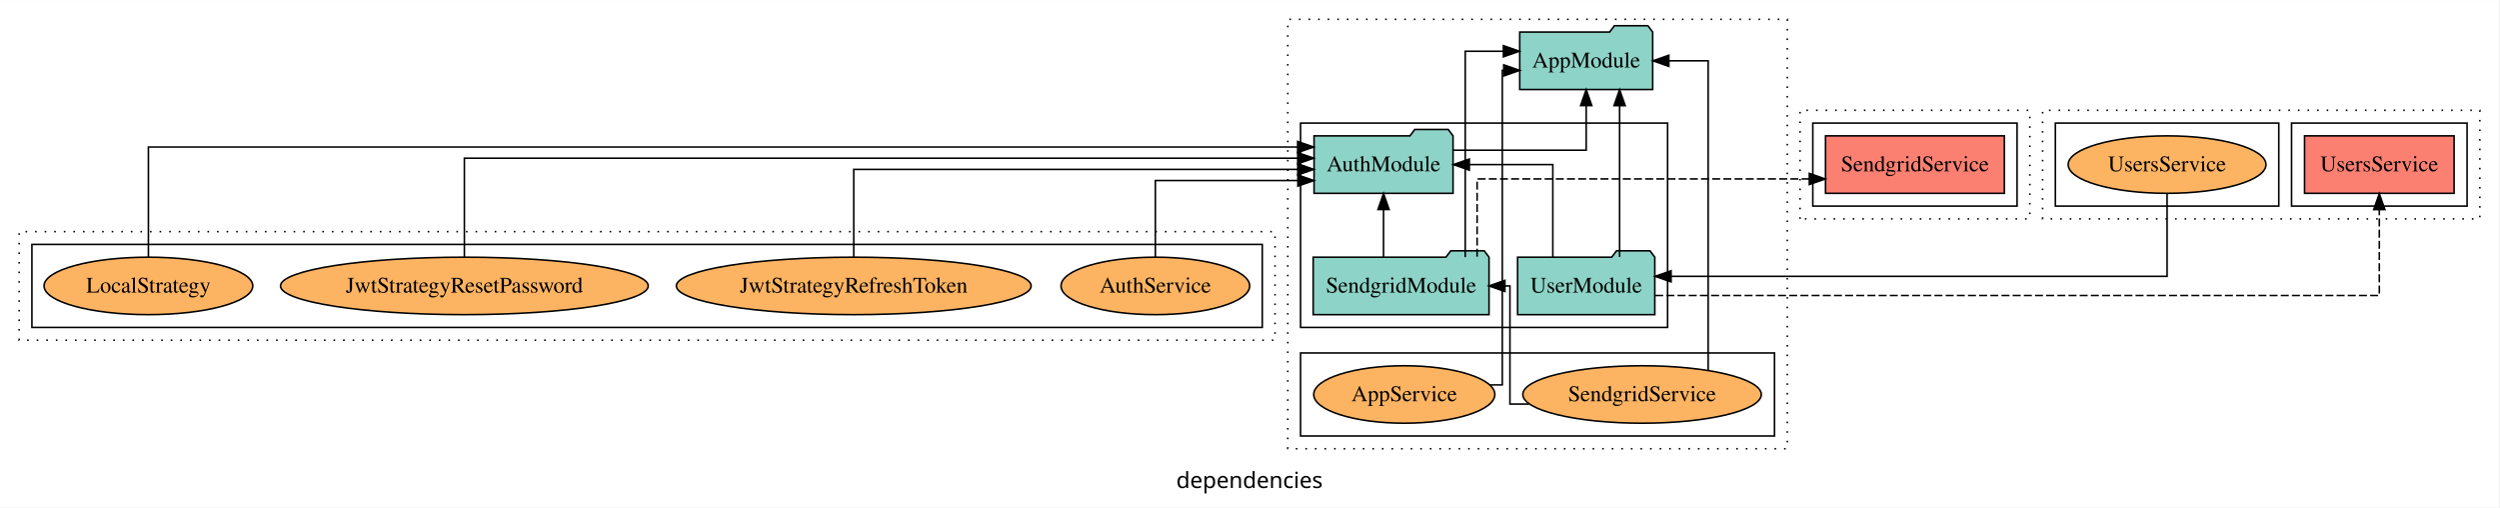
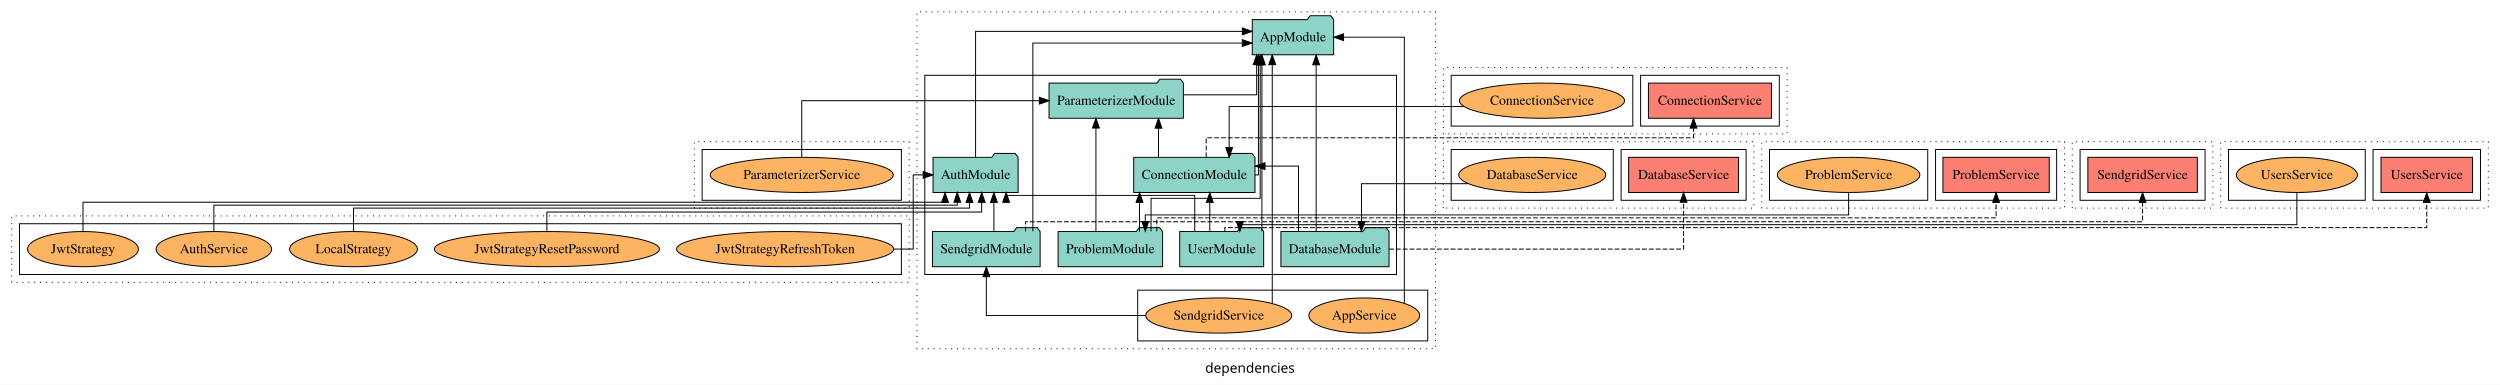
- <svg xmlns="http://www.w3.org/2000/svg" width="1566pt" height="318pt" viewBox="0.00 0.00 1566.00 317.80">
-   <g id="graph0" class="graph" transform="scale(1 1) rotate(0) translate(4 313.8)">
-     <polygon fill="white" stroke="transparent" points="-4,4 -4,-313.8 1562,-313.8 1562,4 -4,4" />
-     <text text-anchor="middle" x="779" y="-8.2" font-family="sans-serif" font-size="14.00">dependencies</text>
+ <svg xmlns="http://www.w3.org/2000/svg" width="2560pt" height="394pt" viewBox="0.00 0.00 2560.00 393.80">
+   <g id="graph0" class="graph" transform="scale(1 1) rotate(0) translate(4 389.8)">
+     <polygon fill="white" stroke="transparent" points="-4,4 -4,-389.8 2556,-389.8 2556,4 -4,4" />
+     <text text-anchor="middle" x="1276" y="-8.2" font-family="sans-serif" font-size="14.00">dependencies</text>
    <g id="clust1" class="cluster">
-       <polygon fill="none" stroke="black" stroke-dasharray="1,5" points="803,-32.8 803,-301.8 1116,-301.8 1116,-32.8 803,-32.8" />
+       <polygon fill="none" stroke="black" stroke-dasharray="1,5" points="935,-32.8 935,-377.8 1466,-377.8 1466,-32.8 935,-32.8" />
    </g>
    <g id="clust3" class="cluster">
-       <polygon fill="none" stroke="black" points="811,-108.8 811,-236.8 1041,-236.8 1041,-108.8 811,-108.8" />
+       <polygon fill="none" stroke="black" points="943,-108.8 943,-312.8 1426,-312.8 1426,-108.8 943,-108.8" />
    </g>
    <g id="clust6" class="cluster">
-       <polygon fill="none" stroke="black" points="811,-40.8 811,-92.8 1108,-92.8 1108,-40.8 811,-40.8" />
+       <polygon fill="none" stroke="black" points="1161,-40.8 1161,-92.8 1458,-92.8 1458,-40.8 1161,-40.8" />
    </g>
    <g id="clust7" class="cluster">
-       <polygon fill="none" stroke="black" stroke-dasharray="1,5" points="8,-100.8 8,-168.8 795,-168.8 795,-100.8 8,-100.8" />
+       <polygon fill="none" stroke="black" stroke-dasharray="1,5" points="8,-100.8 8,-168.8 927,-168.8 927,-100.8 8,-100.8" />
    </g>
    <g id="clust12" class="cluster">
-       <polygon fill="none" stroke="black" points="16,-108.8 16,-160.8 787,-160.8 787,-108.8 16,-108.8" />
+       <polygon fill="none" stroke="black" points="16,-108.8 16,-160.8 919,-160.8 919,-108.8 16,-108.8" />
    </g>
    <g id="clust13" class="cluster">
-       <polygon fill="none" stroke="black" stroke-dasharray="1,5" points="1124,-176.8 1124,-244.8 1268,-244.8 1268,-176.8 1124,-176.8" />
+       <polygon fill="none" stroke="black" stroke-dasharray="1,5" points="1474,-252.8 1474,-320.8 1826,-320.8 1826,-252.8 1474,-252.8" />
    </g>
    <g id="clust16" class="cluster">
-       <polygon fill="none" stroke="black" points="1132,-184.8 1132,-236.8 1260,-236.8 1260,-184.8 1132,-184.8" />
+       <polygon fill="none" stroke="black" points="1676,-260.8 1676,-312.8 1818,-312.8 1818,-260.8 1676,-260.8" />
+     </g>
+     <g id="clust18" class="cluster">
+       <polygon fill="none" stroke="black" points="1482,-260.8 1482,-312.8 1668,-312.8 1668,-260.8 1482,-260.8" />
    </g>
    <g id="clust19" class="cluster">
-       <polygon fill="none" stroke="black" stroke-dasharray="1,5" points="1276,-176.8 1276,-244.8 1550,-244.8 1550,-176.8 1276,-176.8" />
+       <polygon fill="none" stroke="black" stroke-dasharray="1,5" points="1474,-176.8 1474,-244.8 1792,-244.8 1792,-176.8 1474,-176.8" />
    </g>
    <g id="clust22" class="cluster">
-       <polygon fill="none" stroke="black" points="1432,-184.8 1432,-236.8 1542,-236.8 1542,-184.8 1432,-184.8" />
+       <polygon fill="none" stroke="black" points="1656,-184.8 1656,-236.8 1784,-236.8 1784,-184.8 1656,-184.8" />
    </g>
    <g id="clust24" class="cluster">
-       <polygon fill="none" stroke="black" points="1284,-184.8 1284,-236.8 1424,-236.8 1424,-184.8 1284,-184.8" />
+       <polygon fill="none" stroke="black" points="1482,-184.8 1482,-236.8 1648,-236.8 1648,-184.8 1482,-184.8" />
+     </g>
+     <g id="clust25" class="cluster">
+       <polygon fill="none" stroke="black" stroke-dasharray="1,5" points="707,-176.8 707,-244.8 927,-244.8 927,-176.8 707,-176.8" />
+     </g>
+     <g id="clust30" class="cluster">
+       <polygon fill="none" stroke="black" points="715,-184.8 715,-236.8 919,-236.8 919,-184.8 715,-184.8" />
+     </g>
+     <g id="clust31" class="cluster">
+       <polygon fill="none" stroke="black" stroke-dasharray="1,5" points="1800,-176.8 1800,-244.8 2110,-244.8 2110,-176.8 1800,-176.8" />
+     </g>
+     <g id="clust34" class="cluster">
+       <polygon fill="none" stroke="black" points="1978,-184.8 1978,-236.8 2102,-236.8 2102,-184.8 1978,-184.8" />
+     </g>
+     <g id="clust36" class="cluster">
+       <polygon fill="none" stroke="black" points="1808,-184.8 1808,-236.8 1970,-236.8 1970,-184.8 1808,-184.8" />
+     </g>
+     <g id="clust37" class="cluster">
+       <polygon fill="none" stroke="black" stroke-dasharray="1,5" points="2118,-176.8 2118,-244.8 2262,-244.8 2262,-176.8 2118,-176.8" />
+     </g>
+     <g id="clust40" class="cluster">
+       <polygon fill="none" stroke="black" points="2126,-184.8 2126,-236.8 2254,-236.8 2254,-184.8 2126,-184.8" />
+     </g>
+     <g id="clust43" class="cluster">
+       <polygon fill="none" stroke="black" stroke-dasharray="1,5" points="2270,-176.8 2270,-244.8 2544,-244.8 2544,-176.8 2270,-176.8" />
+     </g>
+     <g id="clust46" class="cluster">
+       <polygon fill="none" stroke="black" points="2426,-184.8 2426,-236.8 2536,-236.8 2536,-184.8 2426,-184.8" />
+     </g>
+     <g id="clust48" class="cluster">
+       <polygon fill="none" stroke="black" points="2278,-184.8 2278,-236.8 2418,-236.8 2418,-184.8 2278,-184.8" />
    </g>
    <g id="node1" class="node">
-       <polygon fill="#8dd3c7" stroke="black" points="906.55,-228.8 903.55,-232.8 882.55,-232.8 879.55,-228.8 819.45,-228.8 819.45,-192.8 906.55,-192.8 906.55,-228.8" />
-       <text text-anchor="middle" x="863" y="-206.6" font-family="Times,serif" font-size="14.00">AuthModule</text>
+       <polygon fill="#8dd3c7" stroke="black" points="1038.55,-228.8 1035.55,-232.8 1014.55,-232.8 1011.55,-228.8 951.45,-228.8 951.45,-192.8 1038.55,-192.8 1038.55,-228.8" />
+       <text text-anchor="middle" x="995" y="-206.6" font-family="Times,serif" font-size="14.00">AuthModule</text>
+     </g>
+     <g id="node8" class="node">
+       <polygon fill="#8dd3c7" stroke="black" points="1361.66,-369.8 1358.66,-373.8 1337.66,-373.8 1334.66,-369.8 1278.34,-369.8 1278.34,-333.8 1361.66,-333.8 1361.66,-369.8" />
+       <text text-anchor="middle" x="1320" y="-347.6" font-family="Times,serif" font-size="14.00">AppModule</text>
+     </g>
+     <g id="edge1" class="edge">
+       <path fill="none" stroke="black" d="M995,-228.83C995,-268.08 995,-357.8 995,-357.8 995,-357.8 1268.18,-357.8 1268.18,-357.8" />
+       <polygon fill="black" stroke="black" points="1268.18,-361.3 1278.18,-357.8 1268.18,-354.3 1268.18,-361.3" />
+     </g>
+     <g id="node2" class="node">
+       <polygon fill="#8dd3c7" stroke="black" points="1281.1,-228.8 1278.1,-232.8 1257.1,-232.8 1254.1,-228.8 1156.9,-228.8 1156.9,-192.8 1281.1,-192.8 1281.1,-228.8" />
+       <text text-anchor="middle" x="1219" y="-206.6" font-family="Times,serif" font-size="14.00">ConnectionModule</text>
    </g>
    <g id="node4" class="node">
-       <polygon fill="#8dd3c7" stroke="black" points="1031.66,-293.8 1028.66,-297.8 1007.66,-297.8 1004.66,-293.8 948.34,-293.8 948.34,-257.8 1031.66,-257.8 1031.66,-293.8" />
-       <text text-anchor="middle" x="990" y="-271.6" font-family="Times,serif" font-size="14.00">AppModule</text>
-     </g>
-     <g id="edge1" class="edge">
-       <path fill="none" stroke="black" d="M906.71,-219.8C943.44,-219.8 990,-219.8 990,-219.8 990,-219.8 990,-247.77 990,-247.77" />
-       <polygon fill="black" stroke="black" points="986.5,-247.77 990,-257.77 993.5,-247.77 986.5,-247.77" />
-     </g>
-     <g id="node2" class="node">
-       <polygon fill="#8dd3c7" stroke="black" points="929.1,-152.8 926.1,-156.8 905.1,-156.8 902.1,-152.8 818.9,-152.8 818.9,-116.8 929.1,-116.8 929.1,-152.8" />
-       <text text-anchor="middle" x="874" y="-130.6" font-family="Times,serif" font-size="14.00">SendgridModule</text>
+       <polygon fill="#8dd3c7" stroke="black" points="1207.78,-304.8 1204.78,-308.8 1183.78,-308.8 1180.78,-304.8 1070.22,-304.8 1070.22,-268.8 1207.78,-268.8 1207.78,-304.8" />
+       <text text-anchor="middle" x="1139" y="-282.6" font-family="Times,serif" font-size="14.00">ParameterizerModule</text>
+     </g>
+     <g id="edge24" class="edge">
+       <path fill="none" stroke="black" d="M1182.29,-228.81C1182.29,-228.81 1182.29,-258.65 1182.29,-258.65" />
+       <polygon fill="black" stroke="black" points="1178.8,-258.65 1182.29,-268.65 1185.8,-258.65 1178.8,-258.65" />
+     </g>
+     <g id="edge2" class="edge">
+       <path fill="none" stroke="black" d="M1281.1,-210.8C1283.33,-210.8 1284.63,-210.8 1284.63,-210.8 1284.63,-210.8 1284.63,-323.66 1284.63,-323.66" />
+       <polygon fill="black" stroke="black" points="1281.13,-323.66 1284.63,-333.66 1288.13,-323.66 1281.13,-323.66" />
+     </g>
+     <g id="node16" class="node">
+       <polygon fill="#fb8072" stroke="black" points="1810.02,-304.8 1683.98,-304.8 1683.98,-268.8 1810.02,-268.8 1810.02,-304.8" />
+       <text text-anchor="middle" x="1747" y="-282.6" font-family="Times,serif" font-size="14.00">ConnectionService </text>
+     </g>
+     <g id="edge20" class="edge">
+       <path fill="none" stroke="black" stroke-dasharray="5,2" d="M1231.15,-228.91C1231.15,-238.7 1231.15,-248.8 1231.15,-248.8 1231.15,-248.8 1730.19,-248.8 1730.19,-248.8 1730.19,-248.8 1730.19,-258.69 1730.19,-258.69" />
+       <polygon fill="black" stroke="black" points="1726.69,-258.69 1730.19,-268.69 1733.69,-258.69 1726.69,-258.69" />
+     </g>
+     <g id="node3" class="node">
+       <polygon fill="#8dd3c7" stroke="black" points="1418.36,-152.8 1415.36,-156.8 1394.36,-156.8 1391.36,-152.8 1307.64,-152.8 1307.64,-116.8 1418.36,-116.8 1418.36,-152.8" />
+       <text text-anchor="middle" x="1363" y="-130.6" font-family="Times,serif" font-size="14.00">DatabaseModule</text>
+     </g>
+     <g id="edge17" class="edge">
+       <path fill="none" stroke="black" d="M1325.66,-152.83C1325.66,-177.78 1325.66,-219.8 1325.66,-219.8 1325.66,-219.8 1291.35,-219.8 1291.35,-219.8" />
+       <polygon fill="black" stroke="black" points="1291.35,-216.3 1281.35,-219.8 1291.35,-223.3 1291.35,-216.3" />
+     </g>
+     <g id="edge3" class="edge">
+       <path fill="none" stroke="black" d="M1343.74,-152.93C1343.74,-152.93 1343.74,-323.57 1343.74,-323.57" />
+       <polygon fill="black" stroke="black" points="1340.24,-323.57 1343.74,-333.57 1347.24,-323.57 1340.24,-323.57" />
+     </g>
+     <g id="node18" class="node">
+       <polygon fill="#fb8072" stroke="black" points="1776.28,-228.8 1663.72,-228.8 1663.72,-192.8 1776.28,-192.8 1776.28,-228.8" />
+       <text text-anchor="middle" x="1720" y="-206.6" font-family="Times,serif" font-size="14.00">DatabaseService </text>
+     </g>
+     <g id="edge22" class="edge">
+       <path fill="none" stroke="black" stroke-dasharray="5,2" d="M1418.39,-134.8C1518.66,-134.8 1720,-134.8 1720,-134.8 1720,-134.8 1720,-182.79 1720,-182.79" />
+       <polygon fill="black" stroke="black" points="1716.5,-182.79 1720,-192.79 1723.5,-182.79 1716.5,-182.79" />
+     </g>
+     <g id="edge4" class="edge">
+       <path fill="none" stroke="black" d="M1207.97,-292.8C1244.88,-292.8 1282.84,-292.8 1282.84,-292.8 1282.84,-292.8 1282.84,-323.78 1282.84,-323.78" />
+       <polygon fill="black" stroke="black" points="1279.34,-323.78 1282.84,-333.78 1286.34,-323.78 1279.34,-323.78" />
+     </g>
+     <g id="node5" class="node">
+       <polygon fill="#8dd3c7" stroke="black" points="1186.49,-152.8 1183.49,-156.8 1162.49,-156.8 1159.49,-152.8 1079.51,-152.8 1079.51,-116.8 1186.49,-116.8 1186.49,-152.8" />
+       <text text-anchor="middle" x="1133" y="-130.6" font-family="Times,serif" font-size="14.00">ProblemModule</text>
+     </g>
+     <g id="edge18" class="edge">
+       <path fill="none" stroke="black" d="M1162.86,-152.81C1162.86,-152.81 1162.86,-182.65 1162.86,-182.65" />
+       <polygon fill="black" stroke="black" points="1159.36,-182.65 1162.86,-192.65 1166.36,-182.65 1159.36,-182.65" />
+     </g>
+     <g id="edge25" class="edge">
+       <path fill="none" stroke="black" d="M1118.23,-152.83C1118.23,-152.83 1118.23,-258.79 1118.23,-258.79" />
+       <polygon fill="black" stroke="black" points="1114.73,-258.79 1118.23,-268.79 1121.73,-258.79 1114.73,-258.79" />
+     </g>
+     <g id="edge5" class="edge">
+       <path fill="none" stroke="black" d="M1174.68,-152.99C1174.68,-167.98 1174.68,-186.8 1174.68,-186.8 1174.68,-186.8 1286.42,-186.8 1286.42,-186.8 1286.42,-186.8 1286.42,-323.51 1286.42,-323.51" />
+       <polygon fill="black" stroke="black" points="1282.92,-323.51 1286.42,-333.51 1289.92,-323.51 1282.92,-323.51" />
+     </g>
+     <g id="node21" class="node">
+       <polygon fill="#fb8072" stroke="black" points="2094.42,-228.8 1985.58,-228.8 1985.58,-192.8 2094.42,-192.8 2094.42,-228.8" />
+       <text text-anchor="middle" x="2040" y="-206.6" font-family="Times,serif" font-size="14.00">ProblemService </text>
+     </g>
+     <g id="edge27" class="edge">
+       <path fill="none" stroke="black" stroke-dasharray="5,2" d="M1180.59,-153.04C1180.59,-160.23 1180.59,-166.8 1180.59,-166.8 1180.59,-166.8 2040,-166.8 2040,-166.8 2040,-166.8 2040,-182.65 2040,-182.65" />
+       <polygon fill="black" stroke="black" points="2036.5,-182.65 2040,-192.65 2043.5,-182.65 2036.5,-182.65" />
+     </g>
+     <g id="node6" class="node">
+       <polygon fill="#8dd3c7" stroke="black" points="1061.1,-152.8 1058.1,-156.8 1037.1,-156.8 1034.1,-152.8 950.9,-152.8 950.9,-116.8 1061.1,-116.8 1061.1,-152.8" />
+       <text text-anchor="middle" x="1006" y="-130.6" font-family="Times,serif" font-size="14.00">SendgridModule</text>
+     </g>
+     <g id="edge10" class="edge">
+       <path fill="none" stroke="black" d="M1013.76,-152.81C1013.76,-152.81 1013.76,-182.65 1013.76,-182.65" />
+       <polygon fill="black" stroke="black" points="1010.26,-182.65 1013.76,-192.65 1017.26,-182.65 1010.26,-182.65" />
    </g>
    <g id="edge6" class="edge">
-       <path fill="none" stroke="black" d="M863,-152.81C863,-152.81 863,-182.65 863,-182.65" />
-       <polygon fill="black" stroke="black" points="859.5,-182.65 863,-192.65 866.5,-182.65 859.5,-182.65" />
-     </g>
-     <g id="edge2" class="edge">
-       <path fill="none" stroke="black" d="M914.2,-152.83C914.2,-192.08 914.2,-281.8 914.2,-281.8 914.2,-281.8 938.11,-281.8 938.11,-281.8" />
-       <polygon fill="black" stroke="black" points="938.11,-285.3 948.11,-281.8 938.11,-278.3 938.11,-285.3" />
+       <path fill="none" stroke="black" d="M1053.63,-153.16C1053.63,-204.49 1053.63,-345.8 1053.63,-345.8 1053.63,-345.8 1268.09,-345.8 1268.09,-345.8" />
+       <polygon fill="black" stroke="black" points="1268.09,-349.3 1278.09,-345.8 1268.09,-342.3 1268.09,-349.3" />
+     </g>
+     <g id="node23" class="node">
+       <polygon fill="#fb8072" stroke="black" points="2246.03,-228.8 2133.97,-228.8 2133.97,-192.8 2246.03,-192.8 2246.03,-228.8" />
+       <text text-anchor="middle" x="2190" y="-206.6" font-family="Times,serif" font-size="14.00">SendgridService </text>
+     </g>
+     <g id="edge29" class="edge">
+       <path fill="none" stroke="black" stroke-dasharray="5,2" d="M1046.2,-153.01C1046.2,-158.35 1046.2,-162.8 1046.2,-162.8 1046.2,-162.8 2190,-162.8 2190,-162.8 2190,-162.8 2190,-182.65 2190,-182.65" />
+       <polygon fill="black" stroke="black" points="2186.5,-182.65 2190,-192.65 2193.5,-182.65 2186.5,-182.65" />
+     </g>
+     <g id="node7" class="node">
+       <polygon fill="#8dd3c7" stroke="black" points="1289.99,-152.8 1286.99,-156.8 1265.99,-156.8 1262.99,-152.8 1204.01,-152.8 1204.01,-116.8 1289.99,-116.8 1289.99,-152.8" />
+       <text text-anchor="middle" x="1247" y="-130.6" font-family="Times,serif" font-size="14.00">UserModule</text>
+     </g>
+     <g id="edge11" class="edge">
+       <path fill="none" stroke="black" d="M1219.42,-152.81C1219.42,-168.85 1219.42,-189.8 1219.42,-189.8 1219.42,-189.8 1026.27,-189.8 1026.27,-189.8 1026.27,-189.8 1026.27,-190.09 1026.27,-190.09" />
+       <polygon fill="black" stroke="black" points="1022.77,-182.72 1026.27,-192.72 1029.77,-182.72 1022.77,-182.72" />
+     </g>
+     <g id="edge19" class="edge">
+       <path fill="none" stroke="black" d="M1234.82,-152.81C1234.82,-152.81 1234.82,-182.65 1234.82,-182.65" />
+       <polygon fill="black" stroke="black" points="1231.32,-182.65 1234.82,-192.65 1238.32,-182.65 1231.32,-182.65" />
+     </g>
+     <g id="edge7" class="edge">
+       <path fill="none" stroke="black" d="M1288.2,-152.93C1288.2,-152.93 1288.2,-323.57 1288.2,-323.57" />
+       <polygon fill="black" stroke="black" points="1284.7,-323.57 1288.2,-333.57 1291.7,-323.57 1284.7,-323.57" />
+     </g>
+     <g id="node24" class="node">
+       <polygon fill="#fb8072" stroke="black" points="2527.86,-228.8 2434.14,-228.8 2434.14,-192.8 2527.86,-192.8 2527.86,-228.8" />
+       <text text-anchor="middle" x="2481" y="-206.6" font-family="Times,serif" font-size="14.00">UsersService </text>
+     </g>
+     <g id="edge31" class="edge">
+       <path fill="none" stroke="black" stroke-dasharray="5,2" d="M1250.23,-152.97C1250.23,-155.25 1250.23,-156.8 1250.23,-156.8 1250.23,-156.8 2481,-156.8 2481,-156.8 2481,-156.8 2481,-182.52 2481,-182.52" />
+       <polygon fill="black" stroke="black" points="2477.5,-182.52 2481,-192.52 2484.5,-182.52 2477.5,-182.52" />
+     </g>
+     <g id="node9" class="node">
+       <ellipse fill="#fdb462" stroke="black" cx="1393" cy="-66.8" rx="56.75" ry="18" />
+       <text text-anchor="middle" x="1393" y="-62.6" font-family="Times,serif" font-size="14.00">AppService</text>
+     </g>
+     <g id="edge8" class="edge">
+       <path fill="none" stroke="black" d="M1434.03,-79.41C1434.03,-134.57 1434.03,-351.8 1434.03,-351.8 1434.03,-351.8 1371.81,-351.8 1371.81,-351.8" />
+       <polygon fill="black" stroke="black" points="1371.81,-348.3 1361.81,-351.8 1371.81,-355.3 1371.81,-348.3" />
+     </g>
+     <g id="node10" class="node">
+       <ellipse fill="#fdb462" stroke="black" cx="1244" cy="-66.8" rx="74.73" ry="18" />
+       <text text-anchor="middle" x="1244" y="-62.6" font-family="Times,serif" font-size="14.00">SendgridService</text>
+     </g>
+     <g id="edge30" class="edge">
+       <path fill="none" stroke="black" d="M1169.02,-66.8C1099.26,-66.8 1006,-66.8 1006,-66.8 1006,-66.8 1006,-106.58 1006,-106.58" />
+       <polygon fill="black" stroke="black" points="1002.5,-106.58 1006,-116.58 1009.5,-106.58 1002.5,-106.58" />
+     </g>
+     <g id="edge9" class="edge">
+       <path fill="none" stroke="black" d="M1298.78,-79.41C1298.78,-79.41 1298.78,-323.72 1298.78,-323.72" />
+       <polygon fill="black" stroke="black" points="1295.28,-323.72 1298.78,-333.72 1302.28,-323.72 1295.28,-323.72" />
    </g>
    <g id="node11" class="node">
-       <polygon fill="#fb8072" stroke="black" points="1252.03,-228.8 1139.97,-228.8 1139.97,-192.8 1252.03,-192.8 1252.03,-228.8" />
-       <text text-anchor="middle" x="1196" y="-206.6" font-family="Times,serif" font-size="14.00">SendgridService </text>
+       <ellipse fill="#fdb462" stroke="black" cx="215" cy="-134.8" rx="59.11" ry="18" />
+       <text text-anchor="middle" x="215" y="-130.6" font-family="Times,serif" font-size="14.00">AuthService</text>
    </g>
    <g id="edge12" class="edge">
-       <path fill="none" stroke="black" stroke-dasharray="5,2" d="M921.63,-153.11C921.63,-172.95 921.63,-201.8 921.63,-201.8 921.63,-201.8 1129.81,-201.8 1129.81,-201.8" />
-       <polygon fill="black" stroke="black" points="1129.81,-205.3 1139.81,-201.8 1129.81,-198.3 1129.81,-205.3" />
-     </g>
-     <g id="node3" class="node">
-       <polygon fill="#8dd3c7" stroke="black" points="1032.99,-152.8 1029.99,-156.8 1008.99,-156.8 1005.99,-152.8 947.01,-152.8 947.01,-116.8 1032.99,-116.8 1032.99,-152.8" />
-       <text text-anchor="middle" x="990" y="-130.6" font-family="Times,serif" font-size="14.00">UserModule</text>
-     </g>
-     <g id="edge7" class="edge">
-       <path fill="none" stroke="black" d="M969.08,-152.81C969.08,-175.29 969.08,-210.8 969.08,-210.8 969.08,-210.8 916.76,-210.8 916.76,-210.8" />
-       <polygon fill="black" stroke="black" points="916.76,-207.3 906.76,-210.8 916.76,-214.3 916.76,-207.3" />
-     </g>
-     <g id="edge3" class="edge">
-       <path fill="none" stroke="black" d="M1010.92,-152.94C1010.92,-152.94 1010.92,-247.73 1010.92,-247.73" />
-       <polygon fill="black" stroke="black" points="1007.42,-247.72 1010.92,-257.73 1014.42,-247.73 1007.42,-247.72" />
+       <path fill="none" stroke="black" d="M215,-152.84C215,-165.36 215,-179.8 215,-179.8 215,-179.8 976.24,-179.8 976.24,-179.8 976.24,-179.8 976.24,-182.77 976.24,-182.77" />
+       <polygon fill="black" stroke="black" points="972.74,-182.77 976.24,-192.77 979.74,-182.77 972.74,-182.77" />
    </g>
    <g id="node12" class="node">
-       <polygon fill="#fb8072" stroke="black" points="1533.86,-228.8 1440.14,-228.8 1440.14,-192.8 1533.86,-192.8 1533.86,-228.8" />
-       <text text-anchor="middle" x="1487" y="-206.6" font-family="Times,serif" font-size="14.00">UsersService </text>
+       <ellipse fill="#fdb462" stroke="black" cx="81" cy="-134.8" rx="56.77" ry="18" />
+       <text text-anchor="middle" x="81" y="-130.6" font-family="Times,serif" font-size="14.00">JwtStrategy</text>
+     </g>
+     <g id="edge13" class="edge">
+       <path fill="none" stroke="black" d="M81,-152.95C81,-166.54 81,-182.8 81,-182.8 81,-182.8 963.73,-182.8 963.73,-182.8 963.73,-182.8 963.73,-183.78 963.73,-183.78" />
+       <polygon fill="black" stroke="black" points="960.23,-182.59 963.73,-192.59 967.23,-182.59 960.23,-182.59" />
+     </g>
+     <g id="node13" class="node">
+       <ellipse fill="#fdb462" stroke="black" cx="800" cy="-134.8" rx="111.17" ry="18" />
+       <text text-anchor="middle" x="800" y="-130.6" font-family="Times,serif" font-size="14.00">JwtStrategyRefreshToken</text>
    </g>
    <g id="edge14" class="edge">
-       <path fill="none" stroke="black" stroke-dasharray="5,2" d="M1033.24,-128.8C1154.15,-128.8 1487,-128.8 1487,-128.8 1487,-128.8 1487,-182.6 1487,-182.6" />
-       <polygon fill="black" stroke="black" points="1483.5,-182.6 1487,-192.6 1490.5,-182.6 1483.5,-182.6" />
-     </g>
-     <g id="node5" class="node">
-       <ellipse fill="#fdb462" stroke="black" cx="876" cy="-66.8" rx="56.75" ry="18" />
-       <text text-anchor="middle" x="876" y="-62.6" font-family="Times,serif" font-size="14.00">AppService</text>
-     </g>
-     <g id="edge4" class="edge">
-       <path fill="none" stroke="black" d="M929.39,-72.8C934.27,-72.8 937.42,-72.8 937.42,-72.8 937.42,-72.8 937.42,-269.8 937.42,-269.8 937.42,-269.8 938.51,-269.8 938.51,-269.8" />
-       <polygon fill="black" stroke="black" points="938.31,-273.3 948.31,-269.8 938.31,-266.3 938.31,-273.3" />
-     </g>
-     <g id="node6" class="node">
-       <ellipse fill="#fdb462" stroke="black" cx="1025" cy="-66.8" rx="74.73" ry="18" />
-       <text text-anchor="middle" x="1025" y="-62.6" font-family="Times,serif" font-size="14.00">SendgridService</text>
-     </g>
-     <g id="edge13" class="edge">
-       <path fill="none" stroke="black" d="M954.07,-60.8C946.91,-60.8 942.21,-60.8 942.21,-60.8 942.21,-60.8 942.21,-134.8 942.21,-134.8 942.21,-134.8 939.06,-134.8 939.06,-134.8" />
-       <polygon fill="black" stroke="black" points="939.06,-131.3 929.06,-134.8 939.06,-138.3 939.06,-131.3" />
-     </g>
-     <g id="edge5" class="edge">
-       <path fill="none" stroke="black" d="M1066.43,-81.83C1066.43,-129.75 1066.43,-275.8 1066.43,-275.8 1066.43,-275.8 1041.79,-275.8 1041.79,-275.8" />
-       <polygon fill="black" stroke="black" points="1041.79,-272.3 1031.79,-275.8 1041.79,-279.3 1041.79,-272.3" />
-     </g>
-     <g id="node7" class="node">
-       <ellipse fill="#fdb462" stroke="black" cx="720" cy="-134.8" rx="59.11" ry="18" />
-       <text text-anchor="middle" x="720" y="-130.6" font-family="Times,serif" font-size="14.00">AuthService</text>
-     </g>
-     <g id="edge8" class="edge">
-       <path fill="none" stroke="black" d="M720,-152.83C720,-172.38 720,-200.8 720,-200.8 720,-200.8 809.32,-200.8 809.32,-200.8" />
-       <polygon fill="black" stroke="black" points="809.32,-204.3 819.32,-200.8 809.32,-197.3 809.32,-204.3" />
-     </g>
-     <g id="node8" class="node">
-       <ellipse fill="#fdb462" stroke="black" cx="531" cy="-134.8" rx="111.17" ry="18" />
-       <text text-anchor="middle" x="531" y="-130.6" font-family="Times,serif" font-size="14.00">JwtStrategyRefreshToken</text>
-     </g>
-     <g id="edge9" class="edge">
-       <path fill="none" stroke="black" d="M531,-152.84C531,-174.46 531,-207.8 531,-207.8 531,-207.8 809.26,-207.8 809.26,-207.8" />
-       <polygon fill="black" stroke="black" points="809.26,-211.3 819.26,-207.8 809.26,-204.3 809.26,-211.3" />
-     </g>
-     <g id="node9" class="node">
-       <ellipse fill="#fdb462" stroke="black" cx="287" cy="-134.8" rx="115.22" ry="18" />
-       <text text-anchor="middle" x="287" y="-130.6" font-family="Times,serif" font-size="14.00">JwtStrategyResetPassword</text>
-     </g>
-     <g id="edge10" class="edge">
-       <path fill="none" stroke="black" d="M287,-152.95C287,-176.56 287,-214.8 287,-214.8 287,-214.8 809.23,-214.8 809.23,-214.8" />
-       <polygon fill="black" stroke="black" points="809.23,-218.3 819.23,-214.8 809.23,-211.3 809.23,-218.3" />
-     </g>
-     <g id="node10" class="node">
-       <ellipse fill="#fdb462" stroke="black" cx="89" cy="-134.8" rx="65.4" ry="18" />
-       <text text-anchor="middle" x="89" y="-130.6" font-family="Times,serif" font-size="14.00">LocalStrategy</text>
-     </g>
-     <g id="edge11" class="edge">
-       <path fill="none" stroke="black" d="M89,-152.83C89,-178.31 89,-221.8 89,-221.8 89,-221.8 809.17,-221.8 809.17,-221.8" />
-       <polygon fill="black" stroke="black" points="809.17,-225.3 819.17,-221.8 809.17,-218.3 809.17,-225.3" />
-     </g>
-     <g id="node13" class="node">
-       <ellipse fill="#fdb462" stroke="black" cx="1354" cy="-210.8" rx="61.97" ry="18" />
-       <text text-anchor="middle" x="1354" y="-206.6" font-family="Times,serif" font-size="14.00">UsersService</text>
+       <path fill="none" stroke="black" d="M911.51,-134.8C923.33,-134.8 931.14,-134.8 931.14,-134.8 931.14,-134.8 931.14,-210.8 931.14,-210.8 931.14,-210.8 941.35,-210.8 941.35,-210.8" />
+       <polygon fill="black" stroke="black" points="941.35,-214.3 951.35,-210.8 941.35,-207.3 941.35,-214.3" />
+     </g>
+     <g id="node14" class="node">
+       <ellipse fill="#fdb462" stroke="black" cx="556" cy="-134.8" rx="115.22" ry="18" />
+       <text text-anchor="middle" x="556" y="-130.6" font-family="Times,serif" font-size="14.00">JwtStrategyResetPassword</text>
    </g>
    <g id="edge15" class="edge">
-       <path fill="none" stroke="black" d="M1354,-192.77C1354,-172.03 1354,-140.8 1354,-140.8 1354,-140.8 1043.18,-140.8 1043.18,-140.8" />
-       <polygon fill="black" stroke="black" points="1043.19,-137.3 1033.18,-140.8 1043.18,-144.3 1043.19,-137.3" />
+       <path fill="none" stroke="black" d="M556,-152.91C556,-162.7 556,-172.8 556,-172.8 556,-172.8 1001.25,-172.8 1001.25,-172.8 1001.25,-172.8 1001.25,-182.69 1001.25,-182.69" />
+       <polygon fill="black" stroke="black" points="997.75,-182.69 1001.25,-192.69 1004.75,-182.69 997.75,-182.69" />
+     </g>
+     <g id="node15" class="node">
+       <ellipse fill="#fdb462" stroke="black" cx="358" cy="-134.8" rx="65.4" ry="18" />
+       <text text-anchor="middle" x="358" y="-130.6" font-family="Times,serif" font-size="14.00">LocalStrategy</text>
+     </g>
+     <g id="edge16" class="edge">
+       <path fill="none" stroke="black" d="M358,-152.86C358,-164.24 358,-176.8 358,-176.8 358,-176.8 988.75,-176.8 988.75,-176.8 988.75,-176.8 988.75,-182.61 988.75,-182.61" />
+       <polygon fill="black" stroke="black" points="985.25,-182.61 988.75,-192.61 992.25,-182.61 985.25,-182.61" />
+     </g>
+     <g id="node17" class="node">
+       <ellipse fill="#fdb462" stroke="black" cx="1575" cy="-286.8" rx="84.53" ry="18" />
+       <text text-anchor="middle" x="1575" y="-282.6" font-family="Times,serif" font-size="14.00">ConnectionService</text>
+     </g>
+     <g id="edge21" class="edge">
+       <path fill="none" stroke="black" d="M1494.99,-280.8C1400.11,-280.8 1254.66,-280.8 1254.66,-280.8 1254.66,-280.8 1254.66,-238.83 1254.66,-238.83" />
+       <polygon fill="black" stroke="black" points="1258.16,-238.83 1254.66,-228.83 1251.16,-238.83 1258.16,-238.83" />
+     </g>
+     <g id="node19" class="node">
+       <ellipse fill="#fdb462" stroke="black" cx="1565" cy="-210.8" rx="75.26" ry="18" />
+       <text text-anchor="middle" x="1565" y="-206.6" font-family="Times,serif" font-size="14.00">DatabaseService</text>
+     </g>
+     <g id="edge23" class="edge">
+       <path fill="none" stroke="black" d="M1499.39,-201.8C1449.77,-201.8 1390.13,-201.8 1390.13,-201.8 1390.13,-201.8 1390.13,-163.11 1390.13,-163.11" />
+       <polygon fill="black" stroke="black" points="1393.63,-163.11 1390.13,-153.11 1386.63,-163.11 1393.63,-163.11" />
+     </g>
+     <g id="node20" class="node">
+       <ellipse fill="#fdb462" stroke="black" cx="817" cy="-210.8" rx="93.71" ry="18" />
+       <text text-anchor="middle" x="817" y="-206.6" font-family="Times,serif" font-size="14.00">ParameterizerService</text>
+     </g>
+     <g id="edge26" class="edge">
+       <path fill="none" stroke="black" d="M817,-228.81C817,-251.29 817,-286.8 817,-286.8 817,-286.8 1060.32,-286.8 1060.32,-286.8" />
+       <polygon fill="black" stroke="black" points="1060.32,-290.3 1070.32,-286.8 1060.32,-283.3 1060.32,-290.3" />
+     </g>
+     <g id="node22" class="node">
+       <ellipse fill="#fdb462" stroke="black" cx="1889" cy="-210.8" rx="72.94" ry="18" />
+       <text text-anchor="middle" x="1889" y="-206.6" font-family="Times,serif" font-size="14.00">ProblemService</text>
+     </g>
+     <g id="edge28" class="edge">
+       <path fill="none" stroke="black" d="M1889,-192.7C1889,-181.71 1889,-169.8 1889,-169.8 1889,-169.8 1168.77,-169.8 1168.77,-169.8 1168.77,-169.8 1168.77,-163.12 1168.77,-163.12" />
+       <polygon fill="black" stroke="black" points="1172.27,-163.12 1168.77,-153.12 1165.27,-163.12 1172.27,-163.12" />
+     </g>
+     <g id="node25" class="node">
+       <ellipse fill="#fdb462" stroke="black" cx="2348" cy="-210.8" rx="61.97" ry="18" />
+       <text text-anchor="middle" x="2348" y="-206.6" font-family="Times,serif" font-size="14.00">UsersService</text>
+     </g>
+     <g id="edge32" class="edge">
+       <path fill="none" stroke="black" d="M2348,-192.68C2348,-178.02 2348,-159.8 2348,-159.8 2348,-159.8 1265.64,-159.8 1265.64,-159.8 1265.64,-159.8 1265.64,-159.12 1265.64,-159.12" />
+       <polygon fill="black" stroke="black" points="1269.14,-162.97 1265.64,-152.97 1262.14,-162.97 1269.14,-162.97" />
    </g>
  </g>
</svg>
